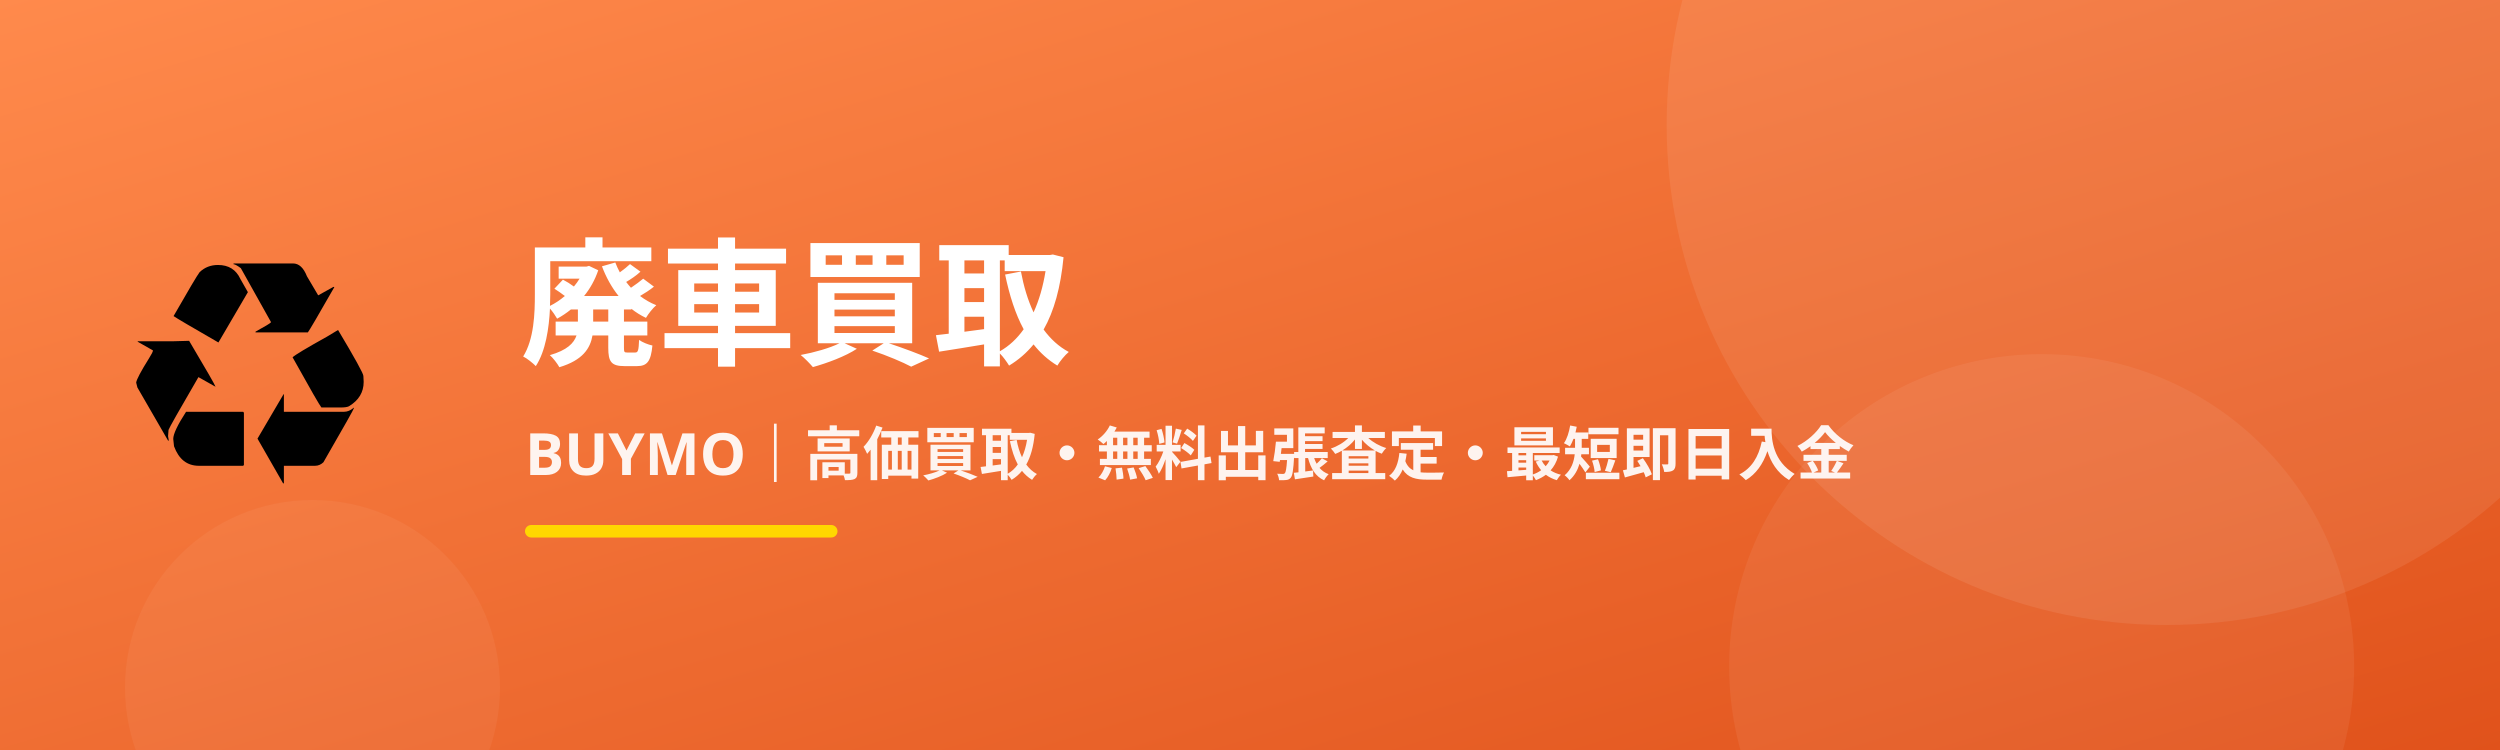
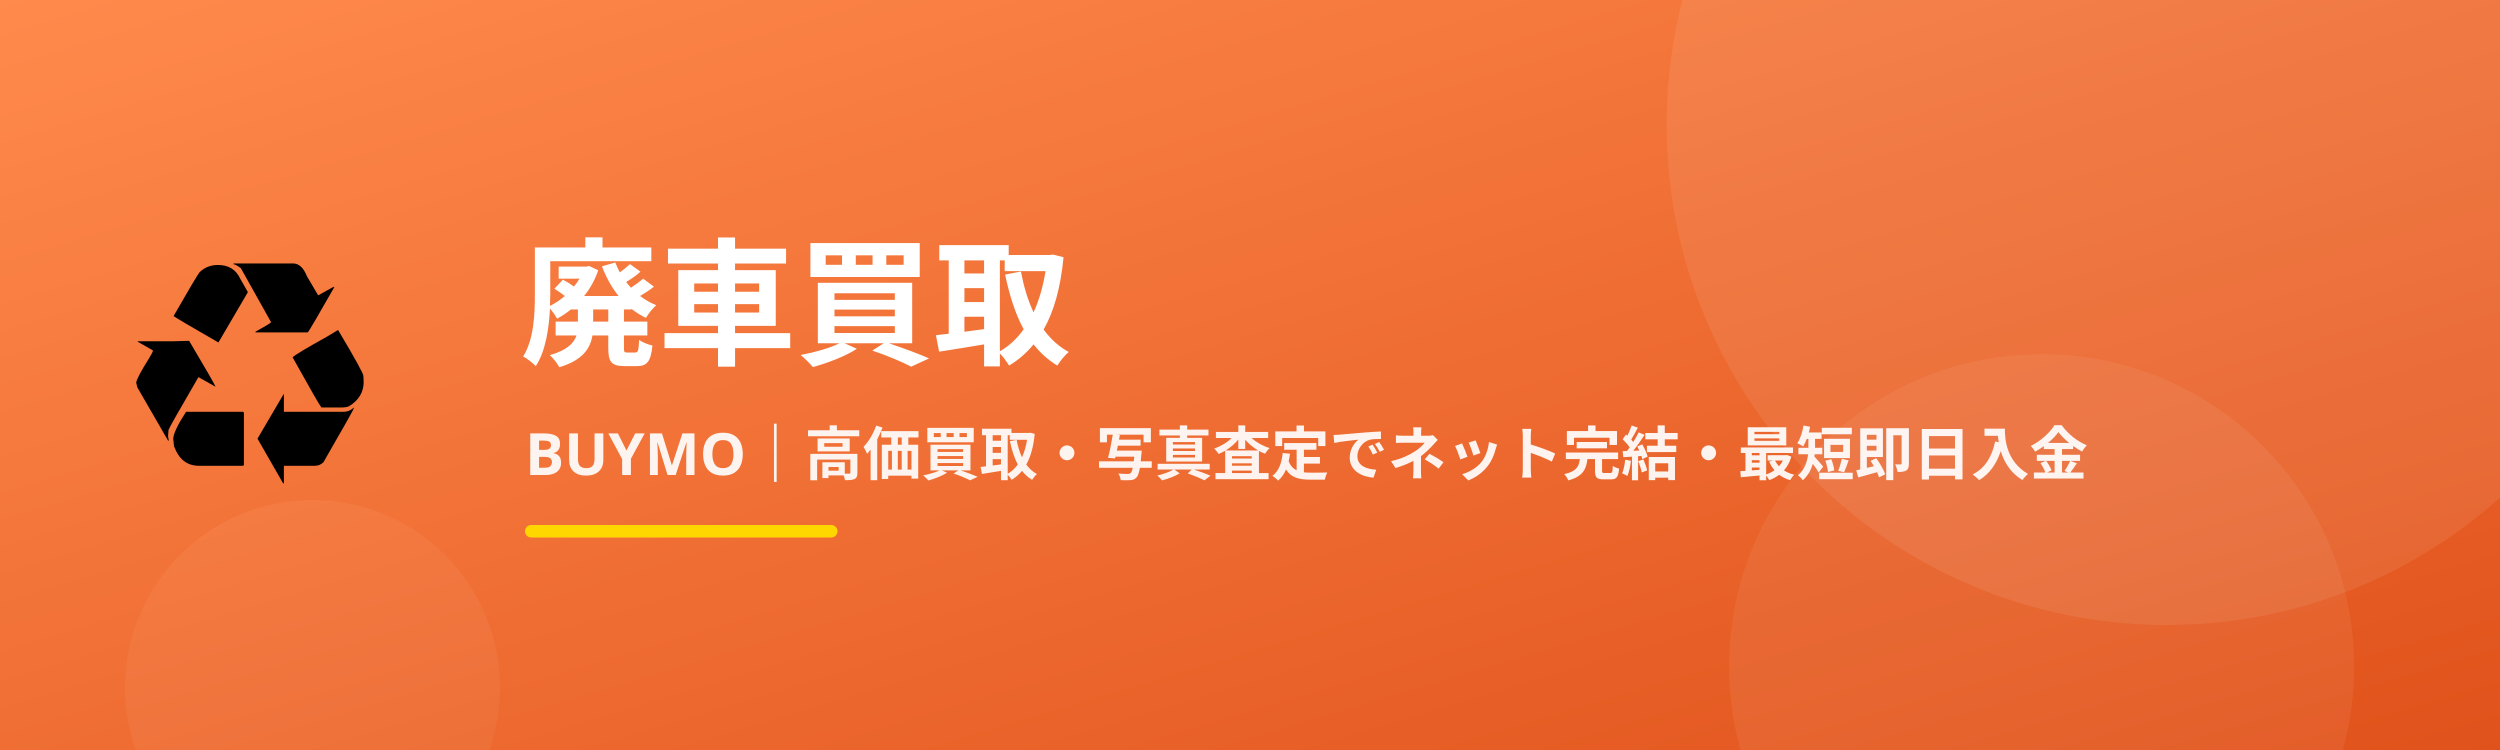
<svg xmlns="http://www.w3.org/2000/svg" viewBox="0 0 1200 360" width="1200" height="360" role="img" aria-label="廃車買取">
  <defs>
    <linearGradient id="g" x1="0" y1="0" x2="1" y2="1">
      <stop offset="0" stop-color="#FF8A4C" />
      <stop offset="1" stop-color="#E0521B" />
    </linearGradient>
  </defs>
  <rect width="1200" height="360" fill="url(#g)" />
  <circle cx="1040" cy="60" r="240" fill="#ffffff" opacity="0.08" />
  <circle cx="980" cy="320" r="150" fill="#ffffff" opacity="0.06" />
  <circle cx="150" cy="330" r="90" fill="#ffffff" opacity="0.05" />
  <text x="120" y="232" font-size="150" text-anchor="middle">♻️</text>
  <text x="250" y="170" font-size="66" font-weight="900" fill="#ffffff" font-family="'Noto Sans JP',sans-serif">廃車買取</text>
-   <text x="252" y="228" font-size="28" font-weight="700" fill="#ffffff" opacity="0.92" font-family="'Noto Sans JP',sans-serif">BUYMO｜高価買取・無料出張査定・最短即日入金</text>
+   <text x="252" y="228" font-size="28" font-weight="700" fill="#ffffff" opacity="0.92" font-family="'Noto Sans JP',sans-serif">BUYMO｜高価買取・写真査定でネット完結・最短即日入金</text>
  <rect x="252" y="252" width="150" height="6" rx="3" fill="#FFD700" />
</svg>
